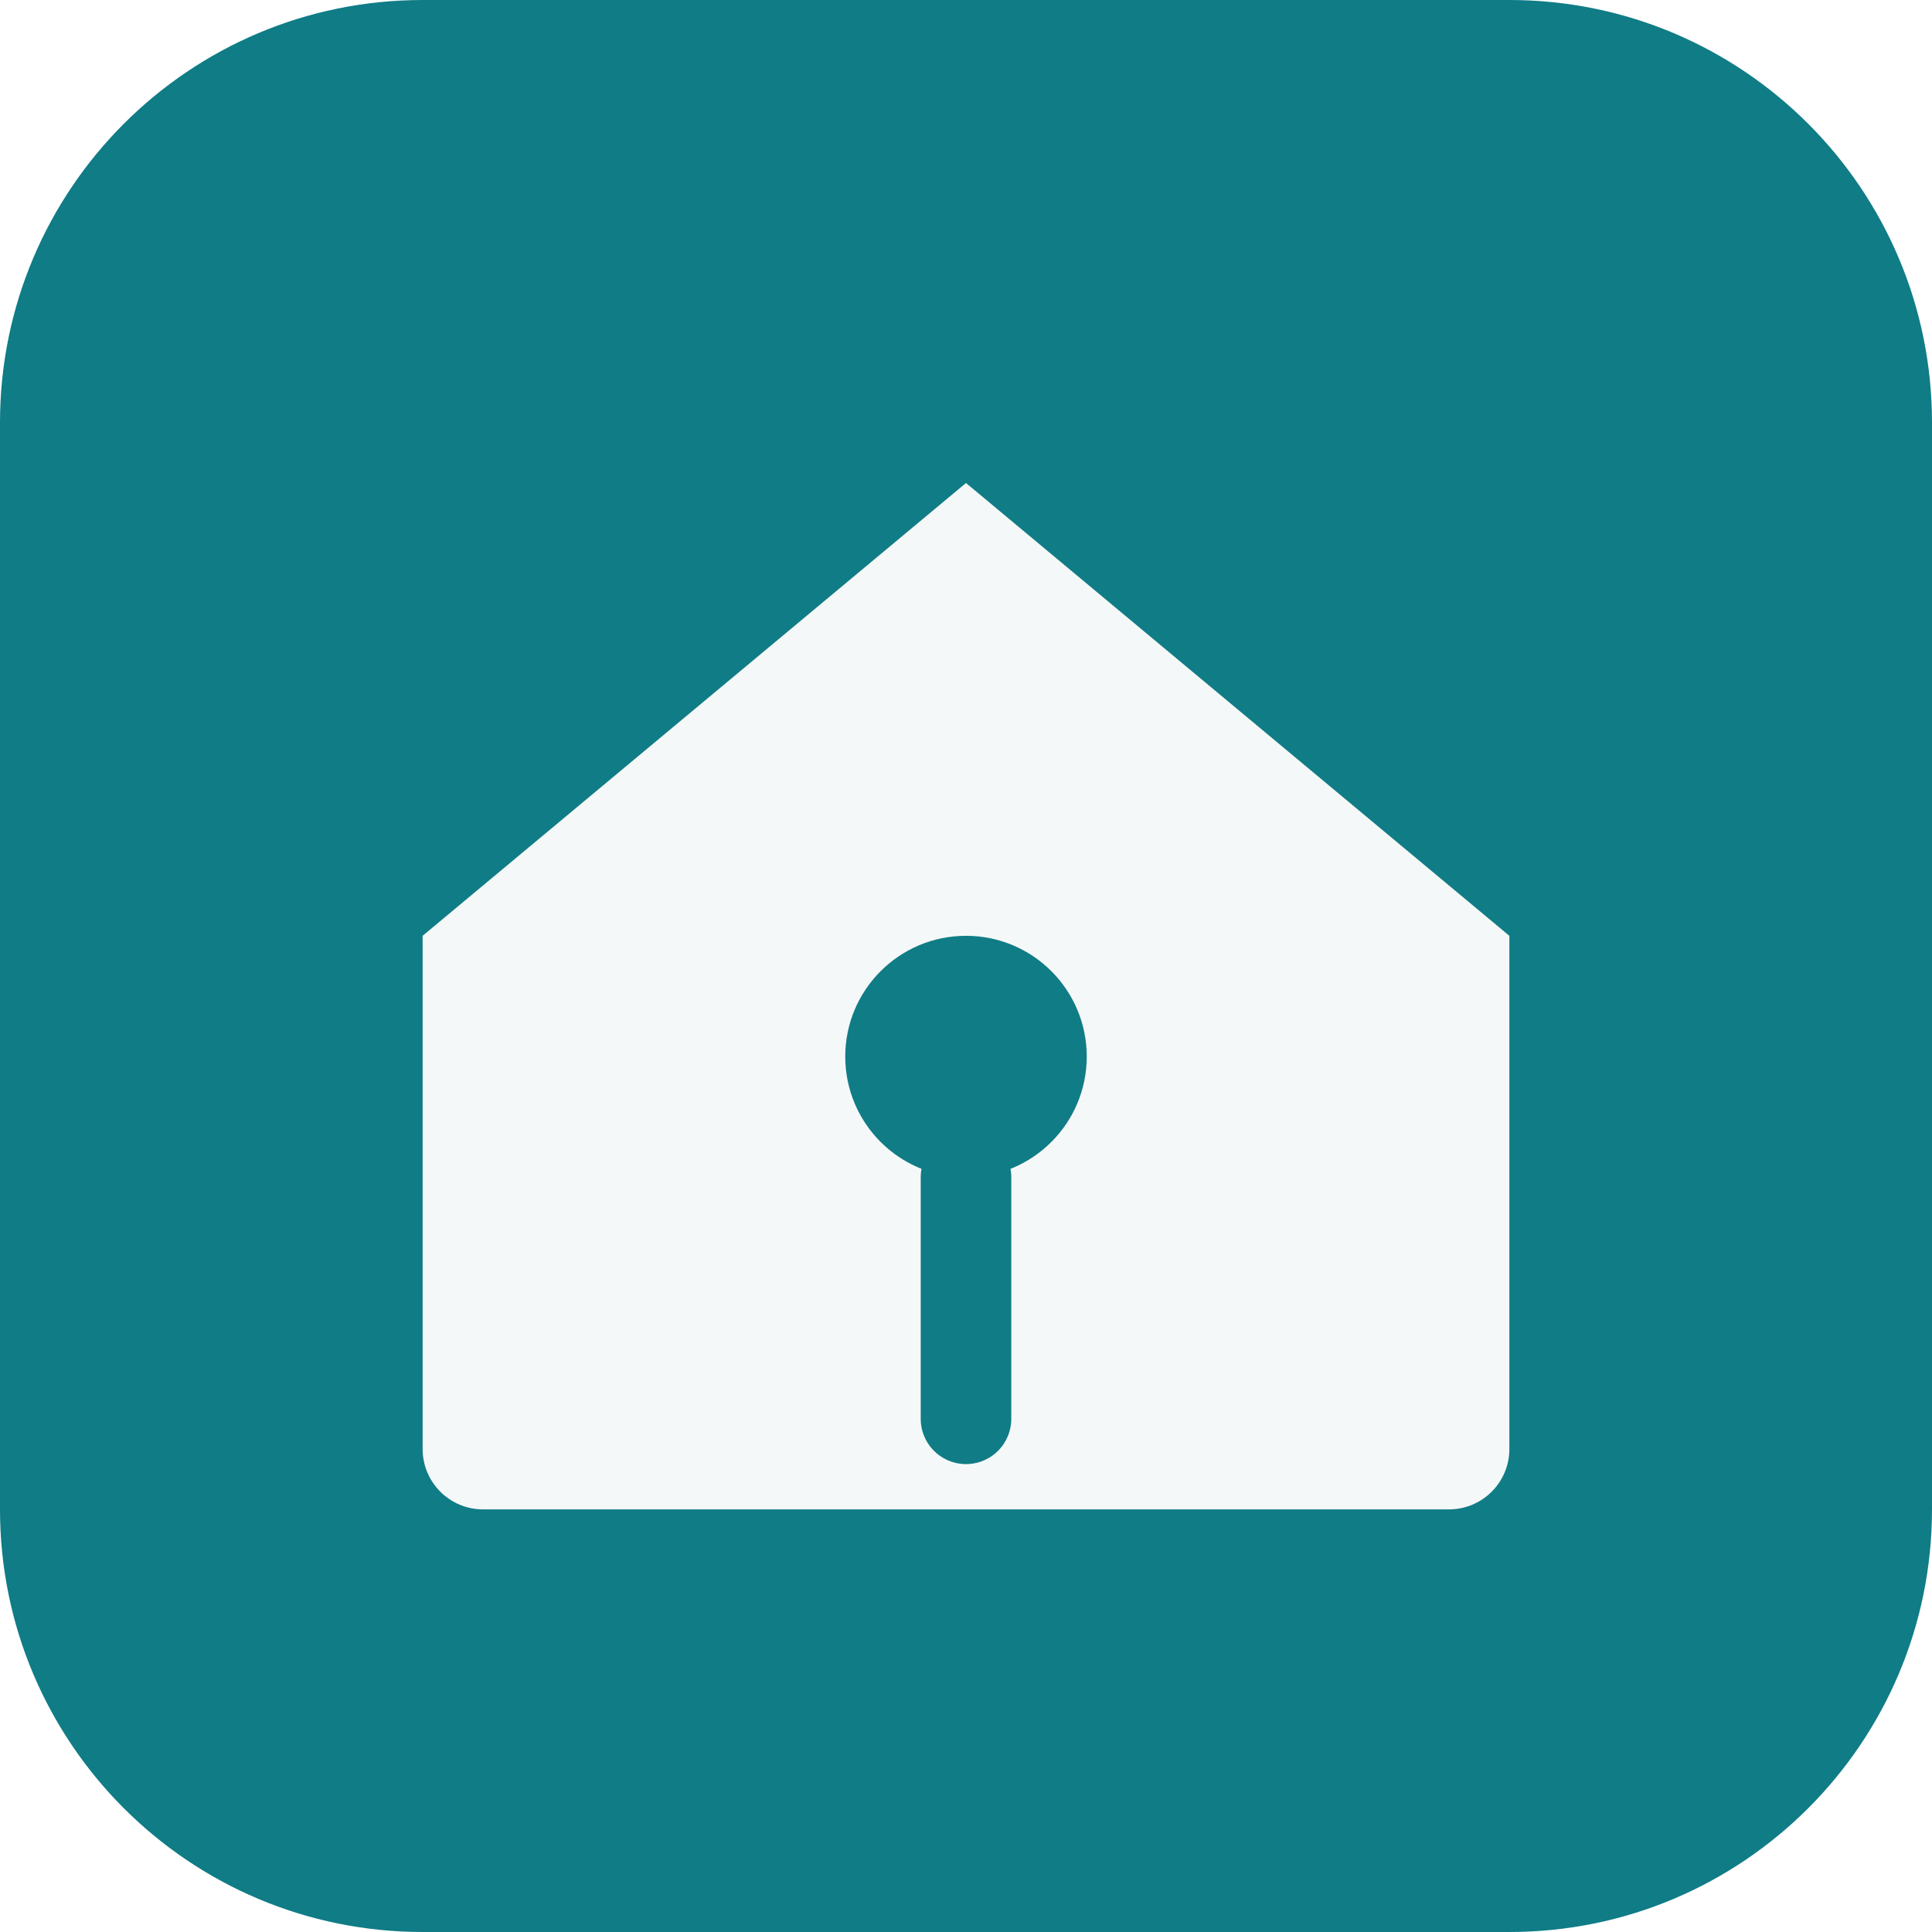
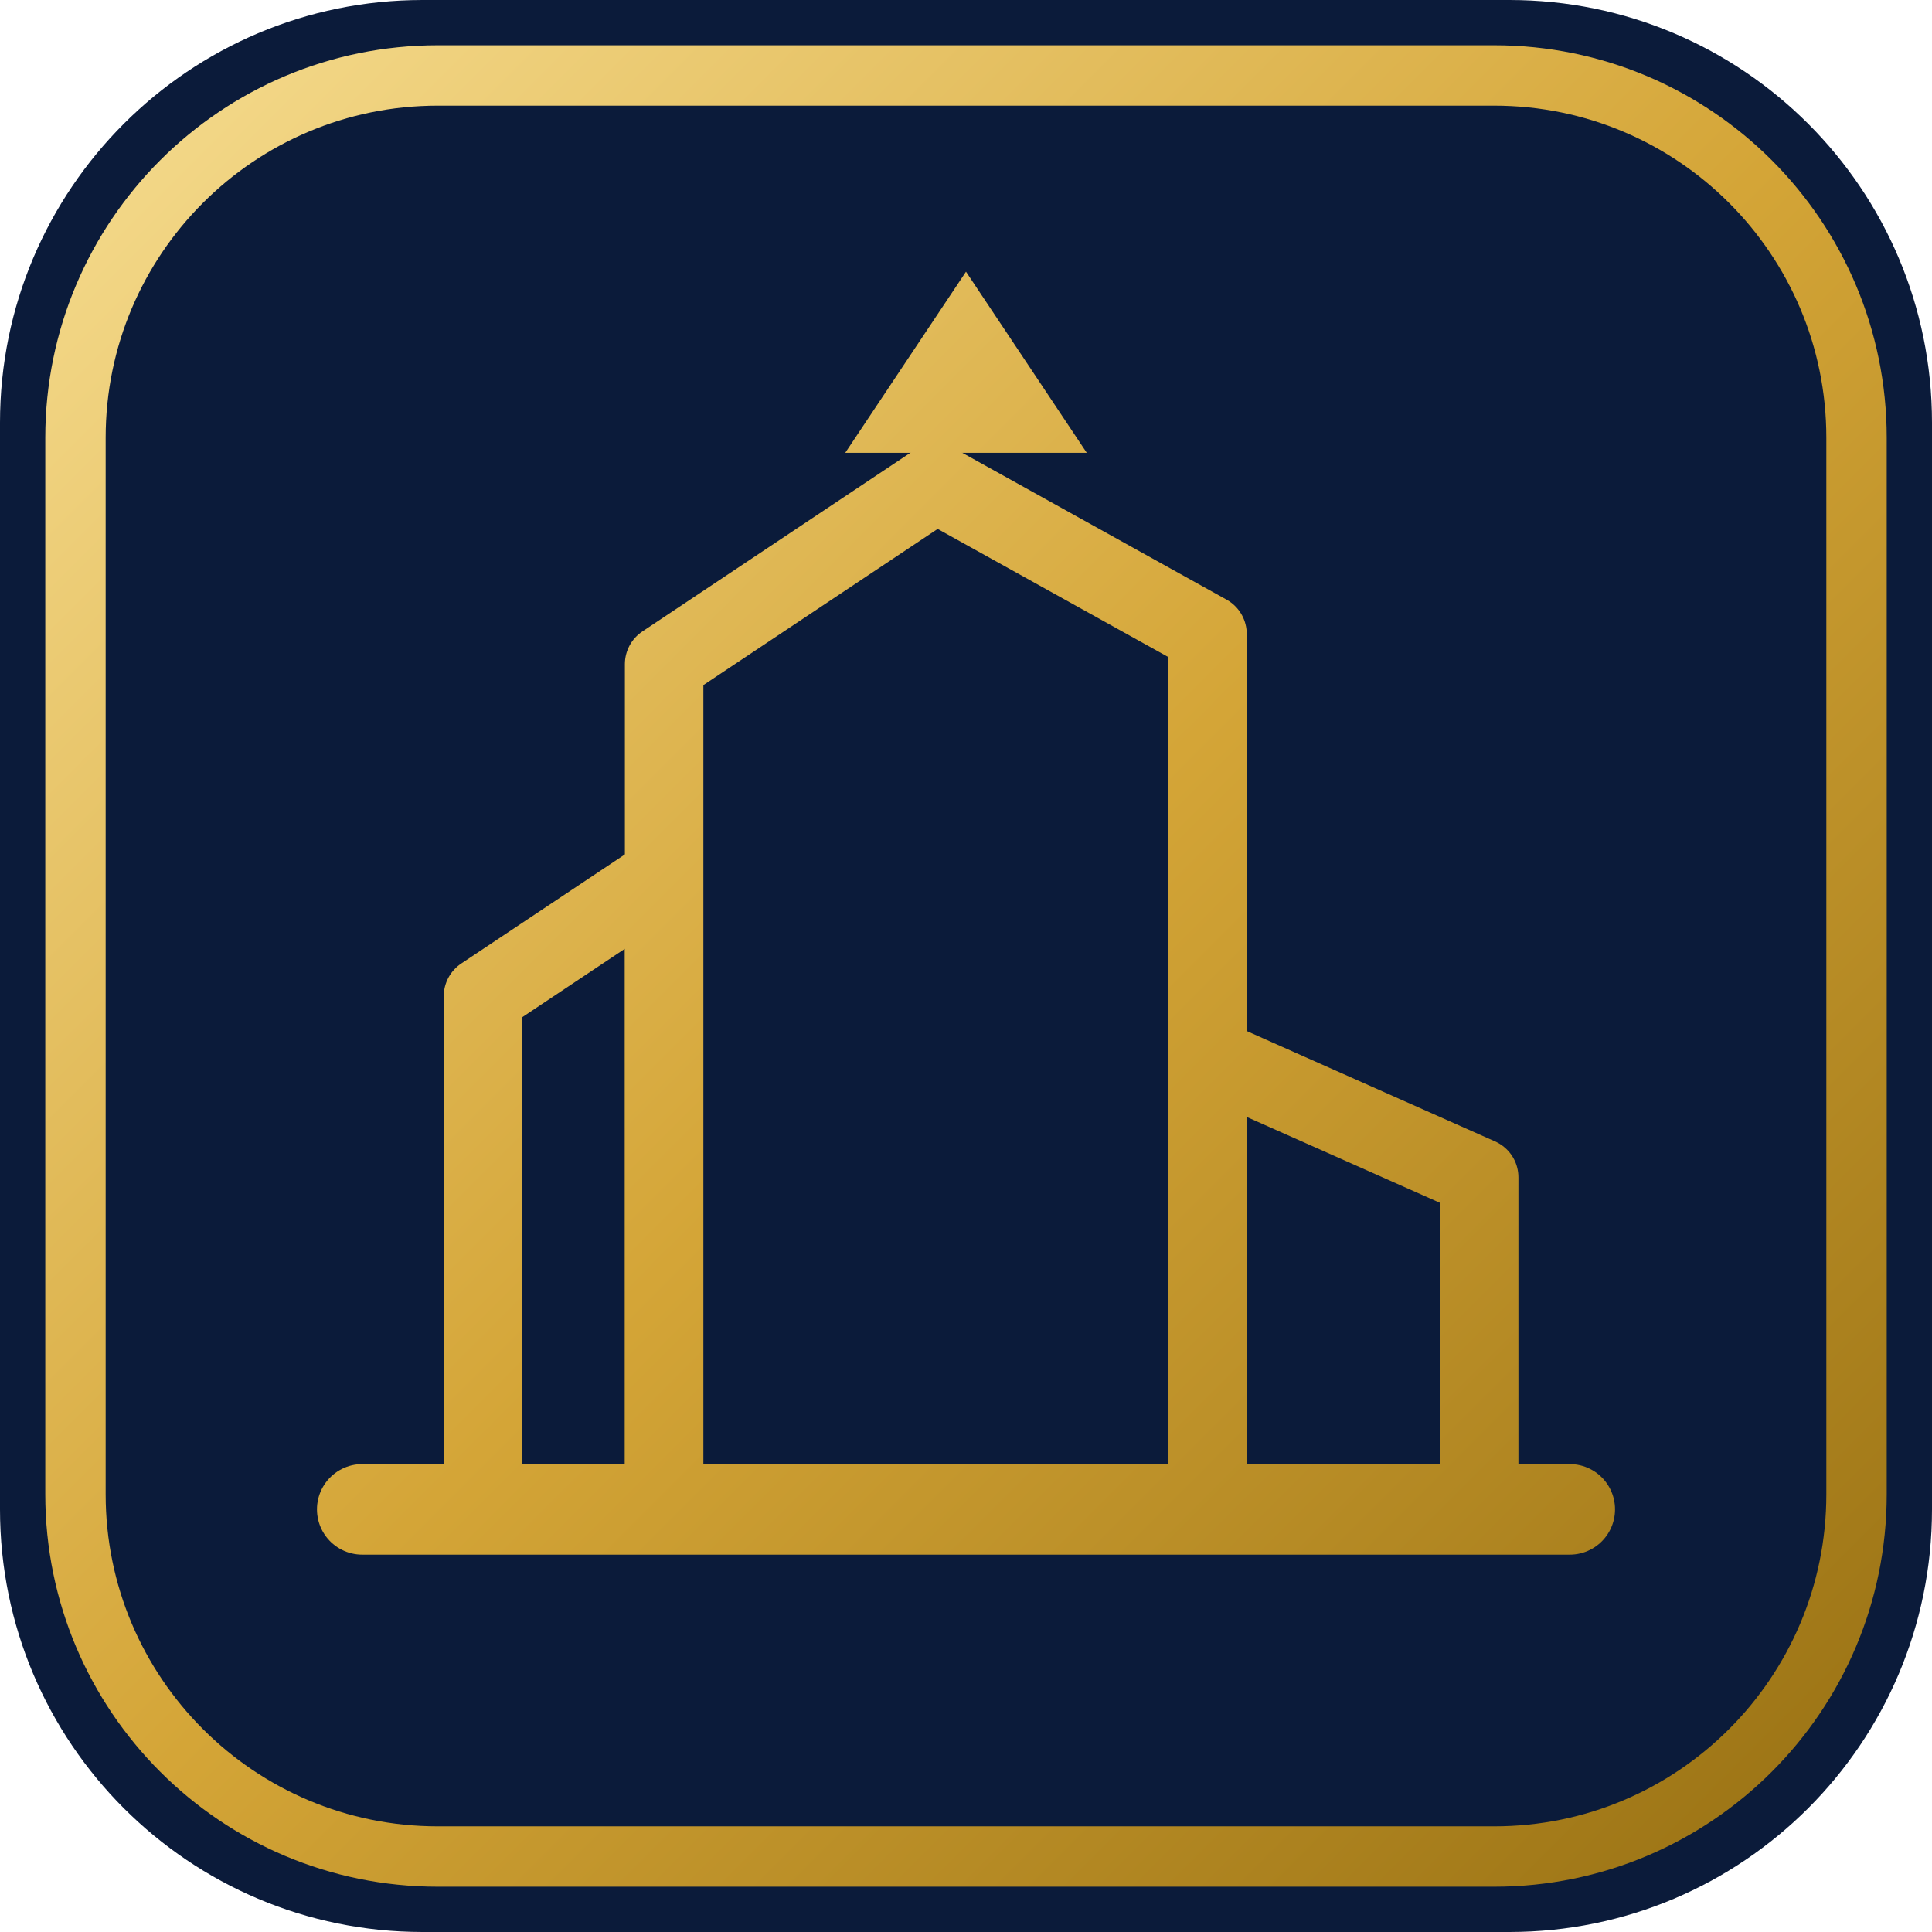
<svg xmlns="http://www.w3.org/2000/svg" viewBox="0 0 64 64">
-   <rect width="64" height="64" rx="14" fill="#0F7C86" />
-   <path d="M14 31 32 16l18 15v17a2 2 0 0 1-2 2H16a2 2 0 0 1-2-2z" fill="#F5F8F8" />
-   <circle cx="32" cy="35" r="4" fill="#0F7C86" />
-   <path d="M32 39v8" stroke="#0F7C86" stroke-width="3" stroke-linecap="round" />
+   <defs>
+     <linearGradient id="g" gradientUnits="userSpaceOnUse" x1="4" y1="4" x2="60" y2="60">
+       <stop offset="0" stop-color="#F4D98A" />
+       <stop offset=".5" stop-color="#D4A537" />
+       <stop offset="1" stop-color="#9C7415" />
+     </linearGradient>
+   </defs>
+   <rect width="64" height="64" rx="14" fill="#0B1B3A" />
+   <rect x="2.5" y="2.5" width="59" height="59" rx="12" fill="none" stroke="url(#g)" stroke-width="2" />
+   <path d="M32 9l4 6h-8z" fill="url(#g)" />
+   <g fill="#0B1B3A" stroke="url(#g)" stroke-width="2.6" stroke-linejoin="round" stroke-linecap="round">
+     <path d="M16 50V33l6-4v21" />
+     <path d="M22 50V22l9-6 9 5v29" />
+     <path d="M40 50V35l9 4v11" />
+   </g>
+   <path d="M12 50h40" stroke="url(#g)" stroke-width="3" stroke-linecap="round" />
</svg>
